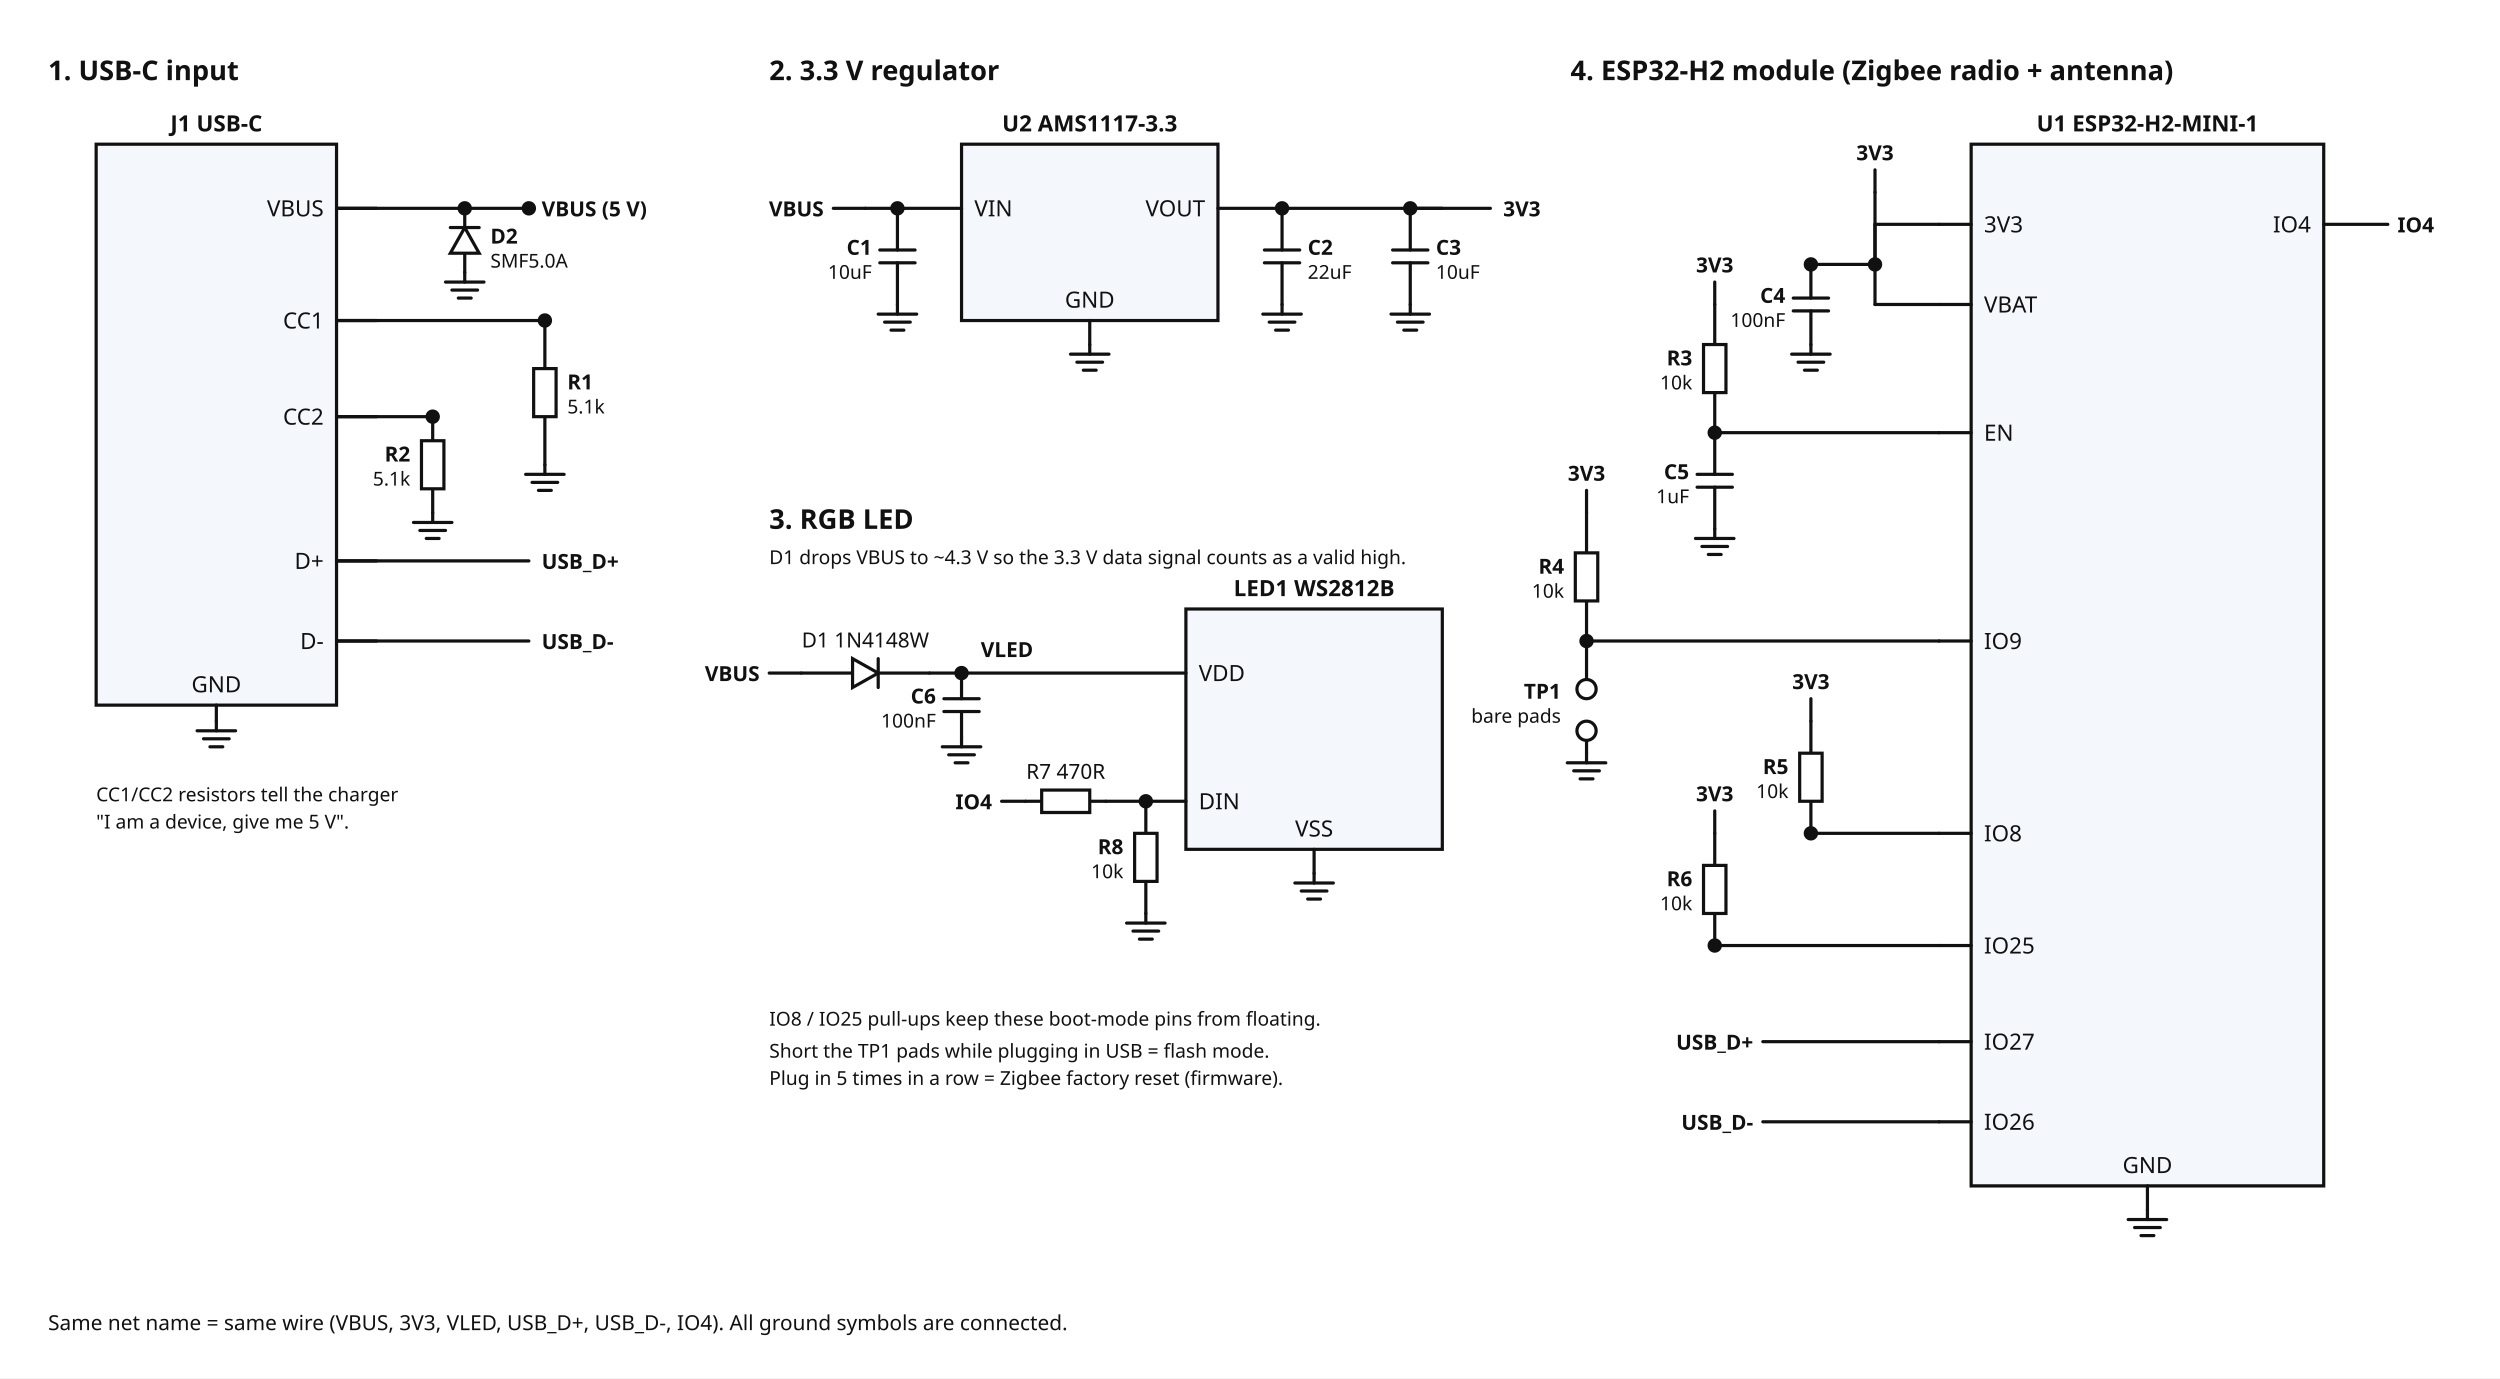
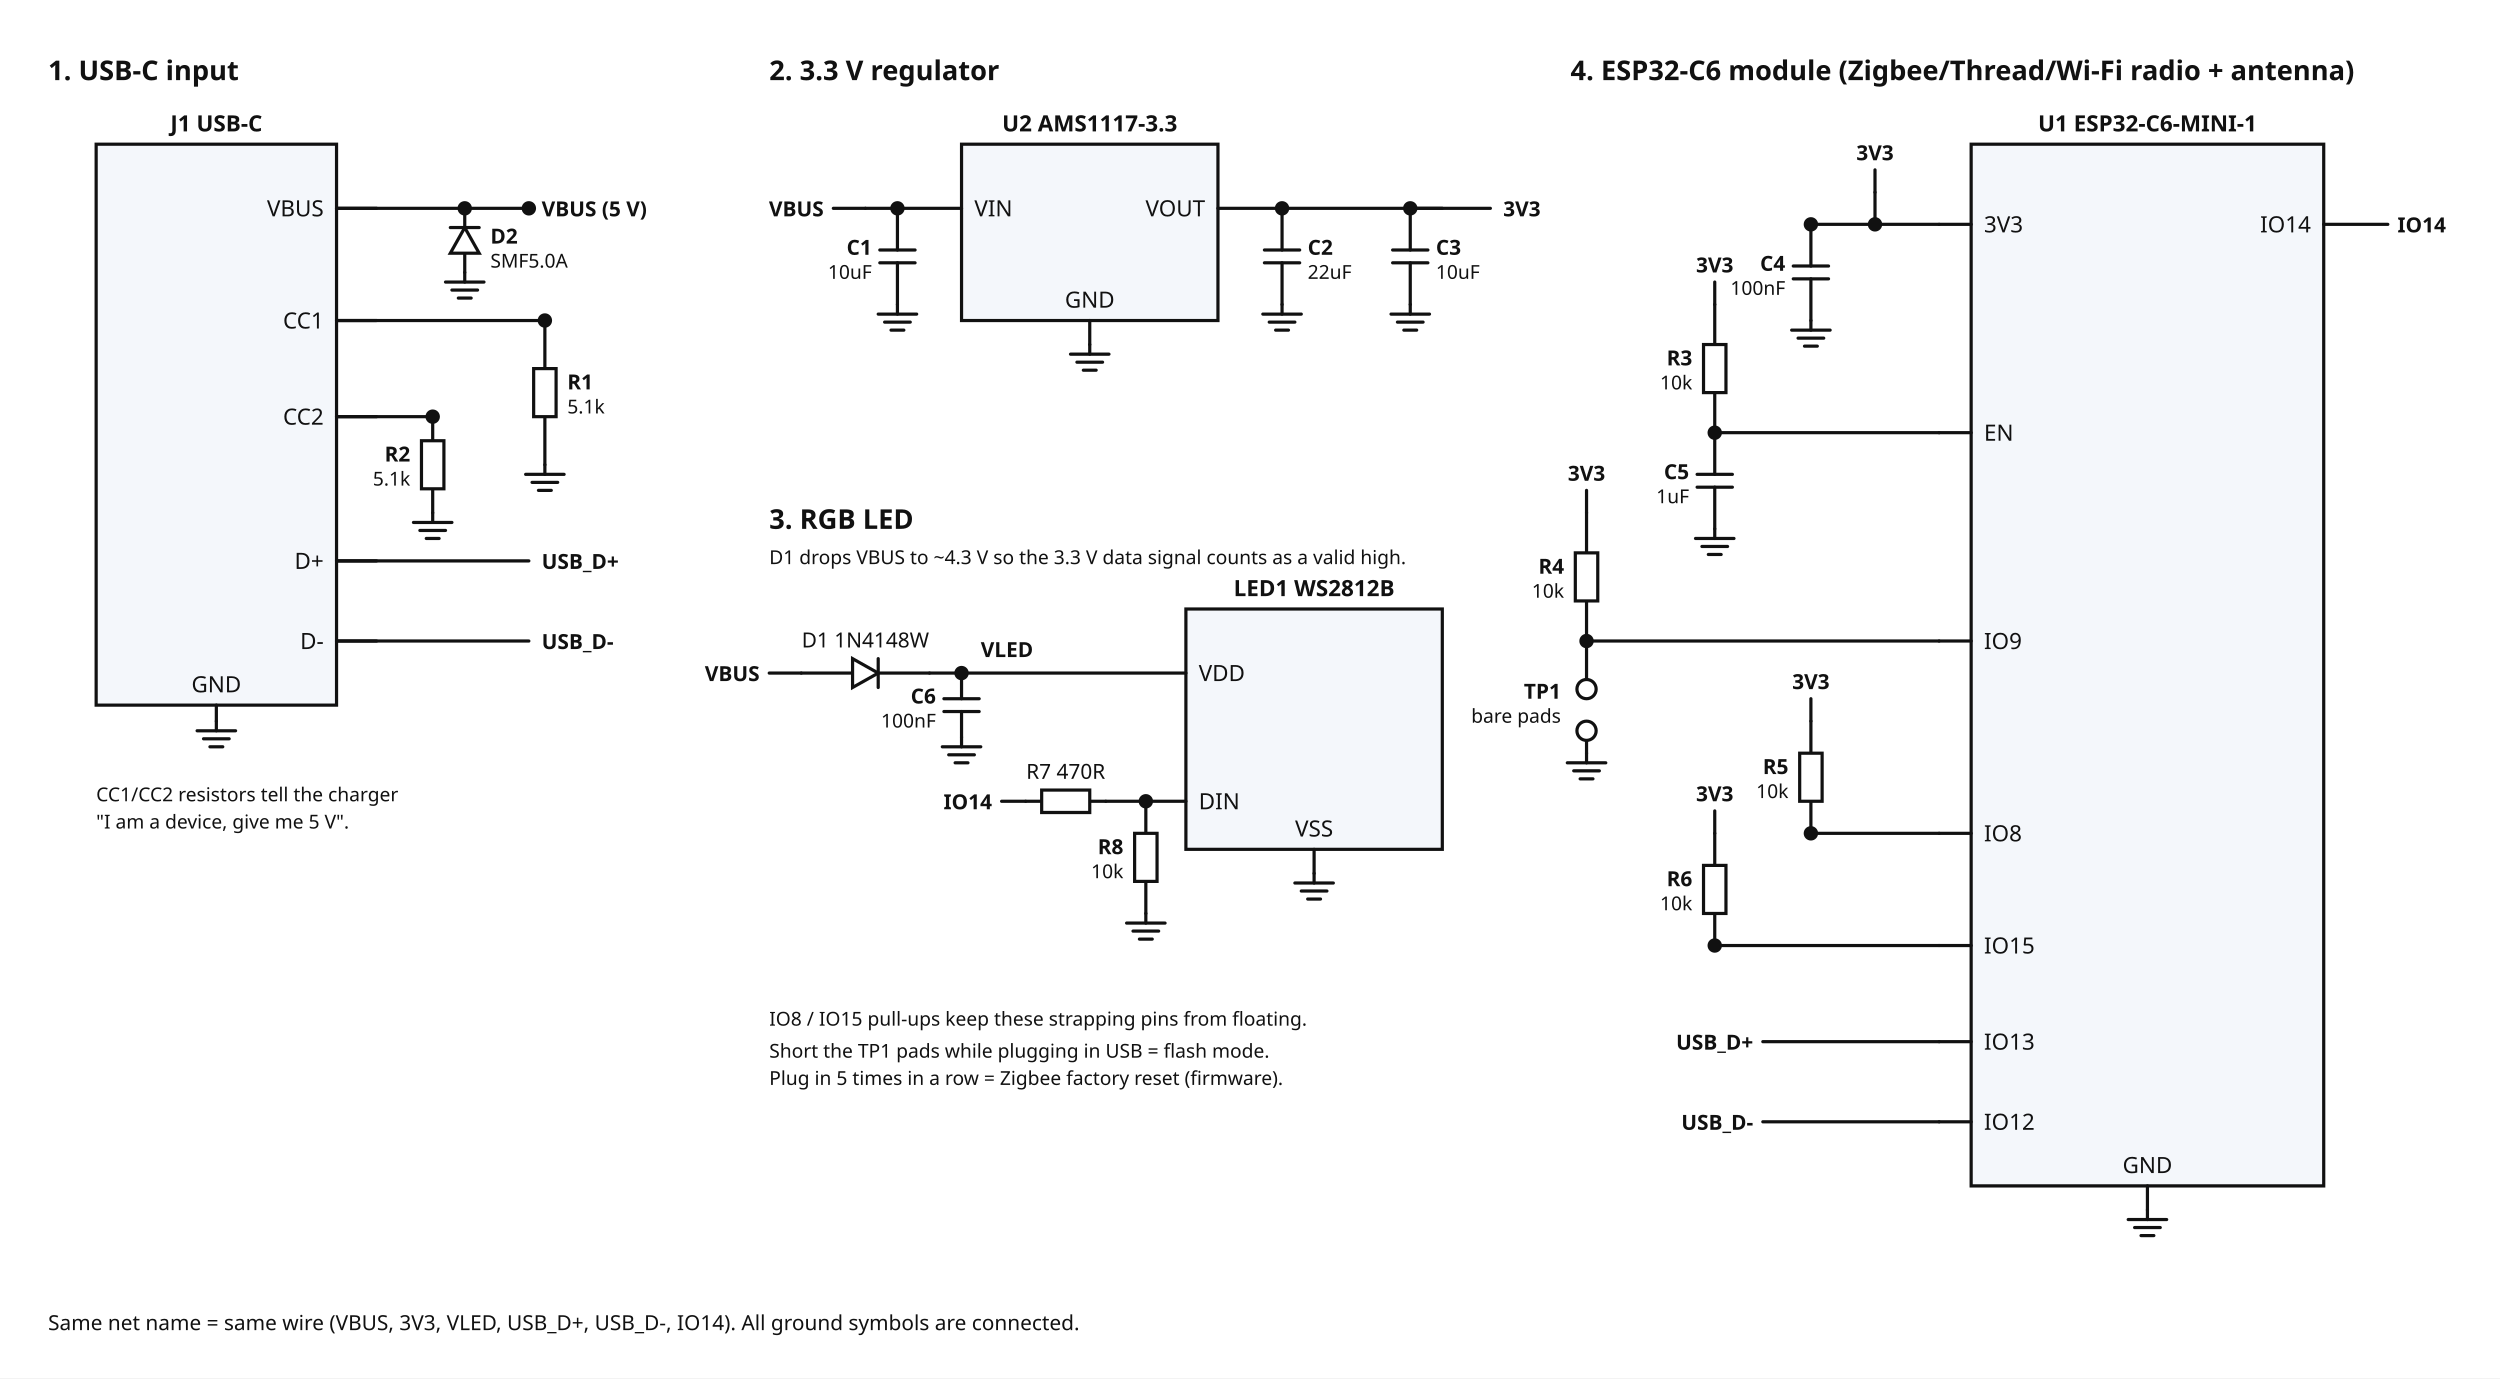
<svg xmlns="http://www.w3.org/2000/svg" width="1560" height="860" viewBox="0 0 1560 860" font-family="sans-serif">
  <rect width="1560" height="860" fill="white" />
  <g stroke="#111" stroke-width="2" fill="none" stroke-linecap="round">
    <text x="30" y="50" text-anchor="start" font-size="17" font-weight="bold" fill="#111" stroke="none">1. USB-C input</text>
    <rect x="60" y="90" width="150" height="350" fill="#f4f7fb" />
    <text x="135.0" y="82" text-anchor="middle" font-size="14" font-weight="bold" fill="#111" stroke="none">J1 USB-C</text>
    <line x1="210" y1="130" x2="235" y2="130" />
    <text x="202" y="135" text-anchor="end" font-size="14" fill="#111" stroke="none">VBUS</text>
    <line x1="210" y1="200" x2="235" y2="200" />
    <text x="202" y="205" text-anchor="end" font-size="14" fill="#111" stroke="none">CC1</text>
    <line x1="210" y1="260" x2="235" y2="260" />
    <text x="202" y="265" text-anchor="end" font-size="14" fill="#111" stroke="none">CC2</text>
    <line x1="210" y1="350" x2="235" y2="350" />
    <text x="202" y="355" text-anchor="end" font-size="14" fill="#111" stroke="none">D+</text>
    <line x1="210" y1="400" x2="235" y2="400" />
    <text x="202" y="405" text-anchor="end" font-size="14" fill="#111" stroke="none">D-</text>
    <line x1="210" y1="130" x2="330" y2="130" />
    <circle cx="330" cy="130" r="3.5" fill="#111" />
    <text x="338" y="135" font-size="13" font-weight="bold" fill="#111" stroke="none">VBUS (5 V)</text>
    <circle cx="290" cy="130" r="3.5" fill="#111" />
    <line x1="290" y1="130" x2="290" y2="142" />
    <line x1="290" y1="158" x2="290" y2="170" />
    <line x1="290" y1="170" x2="290" y2="176" />
    <line x1="278" y1="176" x2="302" y2="176" />
    <line x1="282" y1="181" x2="298" y2="181" />
    <line x1="286" y1="186" x2="294" y2="186" />
    <polygon points="281,158 299,158 290,142" fill="white" />
    <line x1="281" y1="142" x2="299" y2="142" />
    <text x="306" y="152" text-anchor="start" font-size="13" font-weight="bold" fill="#111" stroke="none">D2</text>
    <text x="306" y="167" text-anchor="start" font-size="12" fill="#111" stroke="none">SMF5.0A</text>
    <line x1="210" y1="200" x2="340" y2="200" />
    <circle cx="340" cy="200" r="3.5" fill="#111" />
    <line x1="340" y1="200" x2="340" y2="230.0" />
    <line x1="340" y1="260.0" x2="340" y2="290" />
    <rect x="333" y="230.0" width="14" height="30" fill="white" />
    <text x="354" y="243.0" text-anchor="start" font-size="13" font-weight="bold" fill="#111" stroke="none">R1</text>
    <text x="354" y="258.0" text-anchor="start" font-size="12" fill="#111" stroke="none">5.1k</text>
    <line x1="340" y1="290" x2="340" y2="296" />
    <line x1="328" y1="296" x2="352" y2="296" />
    <line x1="332" y1="301" x2="348" y2="301" />
    <line x1="336" y1="306" x2="344" y2="306" />
    <line x1="210" y1="260" x2="270" y2="260" />
    <circle cx="270" cy="260" r="3.5" fill="#111" />
    <line x1="270" y1="260" x2="270" y2="275.0" />
    <line x1="270" y1="305.0" x2="270" y2="320" />
    <rect x="263" y="275.0" width="14" height="30" fill="white" />
    <text x="256" y="288.0" text-anchor="end" font-size="13" font-weight="bold" fill="#111" stroke="none">R2</text>
    <text x="256" y="303.0" text-anchor="end" font-size="12" fill="#111" stroke="none">5.1k</text>
    <line x1="270" y1="320" x2="270" y2="326" />
    <line x1="258" y1="326" x2="282" y2="326" />
    <line x1="262" y1="331" x2="278" y2="331" />
    <line x1="266" y1="336" x2="274" y2="336" />
    <line x1="210" y1="350" x2="330" y2="350" />
    <text x="338" y="355" text-anchor="start" font-size="13" font-weight="bold" fill="#111" stroke="none">USB_D+</text>
    <line x1="210" y1="400" x2="330" y2="400" />
    <text x="338" y="405" text-anchor="start" font-size="13" font-weight="bold" fill="#111" stroke="none">USB_D-</text>
    <line x1="135" y1="440" x2="135" y2="450" />
    <text x="135" y="432" text-anchor="middle" font-size="14" fill="#111" stroke="none">GND</text>
    <line x1="135" y1="450" x2="135" y2="456" />
    <line x1="123" y1="456" x2="147" y2="456" />
    <line x1="127" y1="461" x2="143" y2="461" />
    <line x1="131" y1="466" x2="139" y2="466" />
    <text x="60" y="500" text-anchor="start" font-size="12" fill="#111" stroke="none">CC1/CC2 resistors tell the charger</text>
    <text x="60" y="517" text-anchor="start" font-size="12" fill="#111" stroke="none">"I am a device, give me 5 V".</text>
    <text x="480" y="50" text-anchor="start" font-size="17" font-weight="bold" fill="#111" stroke="none">2. 3.3 V regulator</text>
    <rect x="600" y="90" width="160" height="110" fill="#f4f7fb" />
    <text x="680.0" y="82" text-anchor="middle" font-size="14" font-weight="bold" fill="#111" stroke="none">U2 AMS1117-3.3</text>
    <line x1="540" y1="130" x2="600" y2="130" />
    <text x="608" y="135" text-anchor="start" font-size="14" fill="#111" stroke="none">VIN</text>
    <text x="514" y="135" text-anchor="end" font-size="13" font-weight="bold" fill="#111" stroke="none">VBUS</text>
    <line x1="520" y1="130" x2="540" y2="130" />
    <circle cx="560" cy="130" r="3.5" fill="#111" />
    <line x1="560" y1="130" x2="560" y2="156.0" />
    <line x1="560" y1="164.0" x2="560" y2="190" />
    <line x1="549" y1="156.0" x2="571" y2="156.0" />
    <line x1="549" y1="164.0" x2="571" y2="164.0" />
    <text x="544" y="159.0" text-anchor="end" font-size="13" font-weight="bold" fill="#111" stroke="none">C1</text>
    <text x="544" y="174.0" text-anchor="end" font-size="12" fill="#111" stroke="none">10uF</text>
    <line x1="560" y1="190" x2="560" y2="196" />
    <line x1="548" y1="196" x2="572" y2="196" />
    <line x1="552" y1="201" x2="568" y2="201" />
    <line x1="556" y1="206" x2="564" y2="206" />
    <line x1="760" y1="130" x2="900" y2="130" />
    <text x="752" y="135" text-anchor="end" font-size="14" fill="#111" stroke="none">VOUT</text>
    <circle cx="800" cy="130" r="3.5" fill="#111" />
    <line x1="800" y1="130" x2="800" y2="156.0" />
    <line x1="800" y1="164.0" x2="800" y2="190" />
    <line x1="789" y1="156.0" x2="811" y2="156.0" />
    <line x1="789" y1="164.0" x2="811" y2="164.0" />
    <text x="816" y="159.0" text-anchor="start" font-size="13" font-weight="bold" fill="#111" stroke="none">C2</text>
    <text x="816" y="174.0" text-anchor="start" font-size="12" fill="#111" stroke="none">22uF</text>
    <line x1="800" y1="190" x2="800" y2="196" />
    <line x1="788" y1="196" x2="812" y2="196" />
    <line x1="792" y1="201" x2="808" y2="201" />
    <line x1="796" y1="206" x2="804" y2="206" />
    <circle cx="880" cy="130" r="3.5" fill="#111" />
    <line x1="880" y1="130" x2="880" y2="156.0" />
    <line x1="880" y1="164.0" x2="880" y2="190" />
    <line x1="869" y1="156.0" x2="891" y2="156.0" />
    <line x1="869" y1="164.0" x2="891" y2="164.0" />
    <text x="896" y="159.0" text-anchor="start" font-size="13" font-weight="bold" fill="#111" stroke="none">C3</text>
    <text x="896" y="174.0" text-anchor="start" font-size="12" fill="#111" stroke="none">10uF</text>
    <line x1="880" y1="190" x2="880" y2="196" />
    <line x1="868" y1="196" x2="892" y2="196" />
    <line x1="872" y1="201" x2="888" y2="201" />
    <line x1="876" y1="206" x2="884" y2="206" />
    <line x1="880" y1="130" x2="930" y2="130" />
    <text x="938" y="135" text-anchor="start" font-size="13" font-weight="bold" fill="#111" stroke="none">3V3</text>
    <line x1="680" y1="200" x2="680" y2="215" />
    <text x="680" y="192" text-anchor="middle" font-size="14" fill="#111" stroke="none">GND</text>
    <line x1="680" y1="215" x2="680" y2="221" />
    <line x1="668" y1="221" x2="692" y2="221" />
    <line x1="672" y1="226" x2="688" y2="226" />
    <line x1="676" y1="231" x2="684" y2="231" />
    <text x="480" y="330" text-anchor="start" font-size="17" font-weight="bold" fill="#111" stroke="none">3. RGB LED</text>
    <text x="480" y="352" text-anchor="start" font-size="12" fill="#111" stroke="none">D1 drops VBUS to ~4.3 V so the 3.3 V data signal counts as a valid high.</text>
    <line x1="480" y1="420" x2="500" y2="420" />
    <text x="474" y="425" text-anchor="end" font-size="13" font-weight="bold" fill="#111" stroke="none">VBUS</text>
    <line x1="500" y1="420" x2="532.0" y2="420" />
    <line x1="548.0" y1="420" x2="580" y2="420" />
    <polygon points="532.0,411 532.0,429 548.0,420" fill="white" />
    <line x1="548.0" y1="411" x2="548.0" y2="429" />
    <text x="540.0" y="404" text-anchor="middle" font-size="13" fill="#111" stroke="none">D1 1N4148W</text>
    <circle cx="600" cy="420" r="3.5" fill="#111" />
    <line x1="580" y1="420" x2="600" y2="420" />
    <text x="612" y="410" text-anchor="start" font-size="13" font-weight="bold" fill="#111" stroke="none">VLED</text>
    <line x1="600" y1="420" x2="600" y2="436.0" />
    <line x1="600" y1="444.0" x2="600" y2="460" />
    <line x1="589" y1="436.0" x2="611" y2="436.0" />
    <line x1="589" y1="444.0" x2="611" y2="444.0" />
    <text x="584" y="439.0" text-anchor="end" font-size="13" font-weight="bold" fill="#111" stroke="none">C6</text>
    <text x="584" y="454.0" text-anchor="end" font-size="12" fill="#111" stroke="none">100nF</text>
    <line x1="600" y1="460" x2="600" y2="466" />
    <line x1="588" y1="466" x2="612" y2="466" />
    <line x1="592" y1="471" x2="608" y2="471" />
    <line x1="596" y1="476" x2="604" y2="476" />
    <rect x="740" y="380" width="160" height="150" fill="#f4f7fb" />
    <text x="820.0" y="372" text-anchor="middle" font-size="14" font-weight="bold" fill="#111" stroke="none">LED1 WS2812B</text>
    <line x1="600" y1="420" x2="740" y2="420" />
    <text x="748" y="425" text-anchor="start" font-size="14" fill="#111" stroke="none">VDD</text>
    <line x1="690" y1="500" x2="740" y2="500" />
    <text x="748" y="505" text-anchor="start" font-size="14" fill="#111" stroke="none">DIN</text>
    <line x1="640" y1="500" x2="650.0" y2="500" />
    <line x1="680.0" y1="500" x2="690" y2="500" />
    <rect x="650.0" y="493" width="30" height="14" fill="white" />
    <text x="665.0" y="486" text-anchor="middle" font-size="13" fill="#111" stroke="none">R7 470R</text>
    <line x1="640" y1="500" x2="625" y2="500" />
    <circle cx="715" cy="500" r="3.5" fill="#111" />
    <line x1="715" y1="500" x2="715" y2="520.0" />
    <line x1="715" y1="550.0" x2="715" y2="570" />
    <rect x="708" y="520.0" width="14" height="30" fill="white" />
    <text x="701" y="533.0" text-anchor="end" font-size="13" font-weight="bold" fill="#111" stroke="none">R8</text>
    <text x="701" y="548.0" text-anchor="end" font-size="12" fill="#111" stroke="none">10k</text>
    <line x1="715" y1="570" x2="715" y2="576" />
    <line x1="703" y1="576" x2="727" y2="576" />
    <line x1="707" y1="581" x2="723" y2="581" />
    <line x1="711" y1="586" x2="719" y2="586" />
-     <text x="619" y="505" text-anchor="end" font-size="13" font-weight="bold" fill="#111" stroke="none">IO4</text>
+     <text x="619" y="505" text-anchor="end" font-size="13" font-weight="bold" fill="#111" stroke="none">IO14</text>
    <line x1="820" y1="530" x2="820" y2="545" />
    <text x="820" y="522" text-anchor="middle" font-size="14" fill="#111" stroke="none">VSS</text>
    <line x1="820" y1="545" x2="820" y2="551" />
    <line x1="808" y1="551" x2="832" y2="551" />
    <line x1="812" y1="556" x2="828" y2="556" />
    <line x1="816" y1="561" x2="824" y2="561" />
-     <text x="980" y="50" text-anchor="start" font-size="17" font-weight="bold" fill="#111" stroke="none">4. ESP32-H2 module (Zigbee radio + antenna)</text>
+     <text x="980" y="50" text-anchor="start" font-size="17" font-weight="bold" fill="#111" stroke="none">4. ESP32-C6 module (Zigbee/Thread/Wi-Fi radio + antenna)</text>
    <rect x="1230" y="90" width="220" height="650" fill="#f4f7fb" />
-     <text x="1340.0" y="82" text-anchor="middle" font-size="14" font-weight="bold" fill="#111" stroke="none">U1 ESP32-H2-MINI-1</text>
+     <text x="1340.0" y="82" text-anchor="middle" font-size="14" font-weight="bold" fill="#111" stroke="none">U1 ESP32-C6-MINI-1</text>
    <line x1="1210" y1="140" x2="1230" y2="140" />
    <text x="1238" y="145" text-anchor="start" font-size="14" fill="#111" stroke="none">3V3</text>
-     <line x1="1210" y1="190" x2="1230" y2="190" />
-     <text x="1238" y="195" text-anchor="start" font-size="14" fill="#111" stroke="none">VBAT</text>
    <line x1="1210" y1="270" x2="1230" y2="270" />
    <text x="1238" y="275" text-anchor="start" font-size="14" fill="#111" stroke="none">EN</text>
    <line x1="1210" y1="400" x2="1230" y2="400" />
    <text x="1238" y="405" text-anchor="start" font-size="14" fill="#111" stroke="none">IO9</text>
    <line x1="1210" y1="520" x2="1230" y2="520" />
    <text x="1238" y="525" text-anchor="start" font-size="14" fill="#111" stroke="none">IO8</text>
    <line x1="1210" y1="590" x2="1230" y2="590" />
-     <text x="1238" y="595" text-anchor="start" font-size="14" fill="#111" stroke="none">IO25</text>
+     <text x="1238" y="595" text-anchor="start" font-size="14" fill="#111" stroke="none">IO15</text>
    <line x1="1210" y1="650" x2="1230" y2="650" />
-     <text x="1238" y="655" text-anchor="start" font-size="14" fill="#111" stroke="none">IO27</text>
+     <text x="1238" y="655" text-anchor="start" font-size="14" fill="#111" stroke="none">IO13</text>
    <line x1="1210" y1="700" x2="1230" y2="700" />
-     <text x="1238" y="705" text-anchor="start" font-size="14" fill="#111" stroke="none">IO26</text>
+     <text x="1238" y="705" text-anchor="start" font-size="14" fill="#111" stroke="none">IO12</text>
    <line x1="1210" y1="140" x2="1170" y2="140" />
-     <line x1="1170" y1="140" x2="1170" y2="190" />
-     <line x1="1170" y1="190" x2="1210" y2="190" />
-     <circle cx="1170" cy="165" r="3.5" fill="#111" />
-     <line x1="1170" y1="165" x2="1170" y2="120" />
+     <circle cx="1170" cy="140" r="3.5" fill="#111" />
+     <line x1="1170" y1="140" x2="1170" y2="120" />
    <line x1="1170" y1="120" x2="1170" y2="106" />
    <text x="1170" y="100" text-anchor="middle" font-size="13" font-weight="bold" fill="#111" stroke="none">3V3</text>
-     <circle cx="1130" cy="165" r="3.5" fill="#111" />
-     <line x1="1170" y1="165" x2="1130" y2="165" />
-     <line x1="1130" y1="165" x2="1130" y2="186.0" />
-     <line x1="1130" y1="194.0" x2="1130" y2="215" />
-     <line x1="1119" y1="186.0" x2="1141" y2="186.0" />
-     <line x1="1119" y1="194.0" x2="1141" y2="194.0" />
-     <text x="1114" y="189.0" text-anchor="end" font-size="13" font-weight="bold" fill="#111" stroke="none">C4</text>
-     <text x="1114" y="204.0" text-anchor="end" font-size="12" fill="#111" stroke="none">100nF</text>
-     <line x1="1130" y1="215" x2="1130" y2="221" />
-     <line x1="1118" y1="221" x2="1142" y2="221" />
-     <line x1="1122" y1="226" x2="1138" y2="226" />
-     <line x1="1126" y1="231" x2="1134" y2="231" />
+     <circle cx="1130" cy="140" r="3.5" fill="#111" />
+     <line x1="1170" y1="140" x2="1130" y2="140" />
+     <line x1="1130" y1="140" x2="1130" y2="166.0" />
+     <line x1="1130" y1="174.0" x2="1130" y2="200" />
+     <line x1="1119" y1="166.0" x2="1141" y2="166.0" />
+     <line x1="1119" y1="174.0" x2="1141" y2="174.0" />
+     <text x="1114" y="169.0" text-anchor="end" font-size="13" font-weight="bold" fill="#111" stroke="none">C4</text>
+     <text x="1114" y="184.0" text-anchor="end" font-size="12" fill="#111" stroke="none">100nF</text>
+     <line x1="1130" y1="200" x2="1130" y2="206" />
+     <line x1="1118" y1="206" x2="1142" y2="206" />
+     <line x1="1122" y1="211" x2="1138" y2="211" />
+     <line x1="1126" y1="216" x2="1134" y2="216" />
    <line x1="1210" y1="270" x2="1070" y2="270" />
    <circle cx="1070" cy="270" r="3.5" fill="#111" />
    <line x1="1070" y1="190" x2="1070" y2="215.0" />
    <line x1="1070" y1="245.0" x2="1070" y2="270" />
    <rect x="1063" y="215.0" width="14" height="30" fill="white" />
    <text x="1056" y="228.0" text-anchor="end" font-size="13" font-weight="bold" fill="#111" stroke="none">R3</text>
    <text x="1056" y="243.0" text-anchor="end" font-size="12" fill="#111" stroke="none">10k</text>
    <line x1="1070" y1="190" x2="1070" y2="176" />
    <text x="1070" y="170" text-anchor="middle" font-size="13" font-weight="bold" fill="#111" stroke="none">3V3</text>
    <line x1="1070" y1="270" x2="1070" y2="296.0" />
    <line x1="1070" y1="304.0" x2="1070" y2="330" />
    <line x1="1059" y1="296.0" x2="1081" y2="296.0" />
    <line x1="1059" y1="304.0" x2="1081" y2="304.0" />
    <text x="1054" y="299.0" text-anchor="end" font-size="13" font-weight="bold" fill="#111" stroke="none">C5</text>
    <text x="1054" y="314.0" text-anchor="end" font-size="12" fill="#111" stroke="none">1uF</text>
    <line x1="1070" y1="330" x2="1070" y2="336" />
    <line x1="1058" y1="336" x2="1082" y2="336" />
    <line x1="1062" y1="341" x2="1078" y2="341" />
    <line x1="1066" y1="346" x2="1074" y2="346" />
    <line x1="1210" y1="400" x2="990" y2="400" />
    <circle cx="990" cy="400" r="3.5" fill="#111" />
    <line x1="990" y1="320" x2="990" y2="345.0" />
    <line x1="990" y1="375.0" x2="990" y2="400" />
    <rect x="983" y="345.0" width="14" height="30" fill="white" />
    <text x="976" y="358.0" text-anchor="end" font-size="13" font-weight="bold" fill="#111" stroke="none">R4</text>
    <text x="976" y="373.0" text-anchor="end" font-size="12" fill="#111" stroke="none">10k</text>
    <line x1="990" y1="320" x2="990" y2="306" />
    <text x="990" y="300" text-anchor="middle" font-size="13" font-weight="bold" fill="#111" stroke="none">3V3</text>
    <line x1="990" y1="400" x2="990" y2="424" />
    <line x1="990" y1="462" x2="990" y2="470" />
    <line x1="990" y1="470" x2="990" y2="476" />
    <line x1="978" y1="476" x2="1002" y2="476" />
    <line x1="982" y1="481" x2="998" y2="481" />
    <line x1="986" y1="486" x2="994" y2="486" />
    <circle cx="990" cy="430" r="6" fill="white" />
    <circle cx="990" cy="456" r="6" fill="white" />
    <text x="974" y="436" text-anchor="end" font-size="13" font-weight="bold" fill="#111" stroke="none">TP1</text>
    <text x="974" y="451" text-anchor="end" font-size="12" fill="#111" stroke="none">bare pads</text>
    <line x1="1210" y1="520" x2="1130" y2="520" />
    <circle cx="1130" cy="520" r="3.5" fill="#111" />
    <line x1="1130" y1="450" x2="1130" y2="470.0" />
    <line x1="1130" y1="500.0" x2="1130" y2="520" />
    <rect x="1123" y="470.0" width="14" height="30" fill="white" />
    <text x="1116" y="483.0" text-anchor="end" font-size="13" font-weight="bold" fill="#111" stroke="none">R5</text>
    <text x="1116" y="498.0" text-anchor="end" font-size="12" fill="#111" stroke="none">10k</text>
    <line x1="1130" y1="450" x2="1130" y2="436" />
    <text x="1130" y="430" text-anchor="middle" font-size="13" font-weight="bold" fill="#111" stroke="none">3V3</text>
    <line x1="1210" y1="590" x2="1070" y2="590" />
    <circle cx="1070" cy="590" r="3.5" fill="#111" />
    <line x1="1070" y1="520" x2="1070" y2="540.0" />
    <line x1="1070" y1="570.0" x2="1070" y2="590" />
    <rect x="1063" y="540.0" width="14" height="30" fill="white" />
    <text x="1056" y="553.0" text-anchor="end" font-size="13" font-weight="bold" fill="#111" stroke="none">R6</text>
    <text x="1056" y="568.0" text-anchor="end" font-size="12" fill="#111" stroke="none">10k</text>
    <line x1="1070" y1="520" x2="1070" y2="506" />
    <text x="1070" y="500" text-anchor="middle" font-size="13" font-weight="bold" fill="#111" stroke="none">3V3</text>
    <line x1="1210" y1="650" x2="1100" y2="650" />
    <text x="1094" y="655" text-anchor="end" font-size="13" font-weight="bold" fill="#111" stroke="none">USB_D+</text>
    <line x1="1210" y1="700" x2="1100" y2="700" />
    <text x="1094" y="705" text-anchor="end" font-size="13" font-weight="bold" fill="#111" stroke="none">USB_D-</text>
    <line x1="1450" y1="140" x2="1490" y2="140" />
-     <text x="1496" y="145" text-anchor="start" font-size="13" font-weight="bold" fill="#111" stroke="none">IO4</text>
-     <text x="1442" y="145" text-anchor="end" font-size="14" fill="#111" stroke="none">IO4</text>
+     <text x="1496" y="145" text-anchor="start" font-size="13" font-weight="bold" fill="#111" stroke="none">IO14</text>
+     <text x="1442" y="145" text-anchor="end" font-size="14" fill="#111" stroke="none">IO14</text>
    <line x1="1340" y1="740" x2="1340" y2="755" />
    <text x="1340" y="732" text-anchor="middle" font-size="14" fill="#111" stroke="none">GND</text>
    <line x1="1340" y1="755" x2="1340" y2="761" />
    <line x1="1328" y1="761" x2="1352" y2="761" />
    <line x1="1332" y1="766" x2="1348" y2="766" />
    <line x1="1336" y1="771" x2="1344" y2="771" />
-     <text x="480" y="640" text-anchor="start" font-size="12" fill="#111" stroke="none">IO8 / IO25 pull-ups keep these boot-mode pins from floating.</text>
+     <text x="480" y="640" text-anchor="start" font-size="12" fill="#111" stroke="none">IO8 / IO15 pull-ups keep these strapping pins from floating.</text>
    <text x="480" y="660" text-anchor="start" font-size="12" fill="#111" stroke="none">Short the TP1 pads while plugging in USB = flash mode.</text>
    <text x="480" y="677" text-anchor="start" font-size="12" fill="#111" stroke="none">Plug in 5 times in a row = Zigbee factory reset (firmware).</text>
-     <text x="30" y="830" text-anchor="start" font-size="13" fill="#111" stroke="none">Same net name = same wire (VBUS, 3V3, VLED, USB_D+, USB_D-, IO4). All ground symbols are connected.</text>
+     <text x="30" y="830" text-anchor="start" font-size="13" fill="#111" stroke="none">Same net name = same wire (VBUS, 3V3, VLED, USB_D+, USB_D-, IO14). All ground symbols are connected.</text>
  </g>
</svg>
